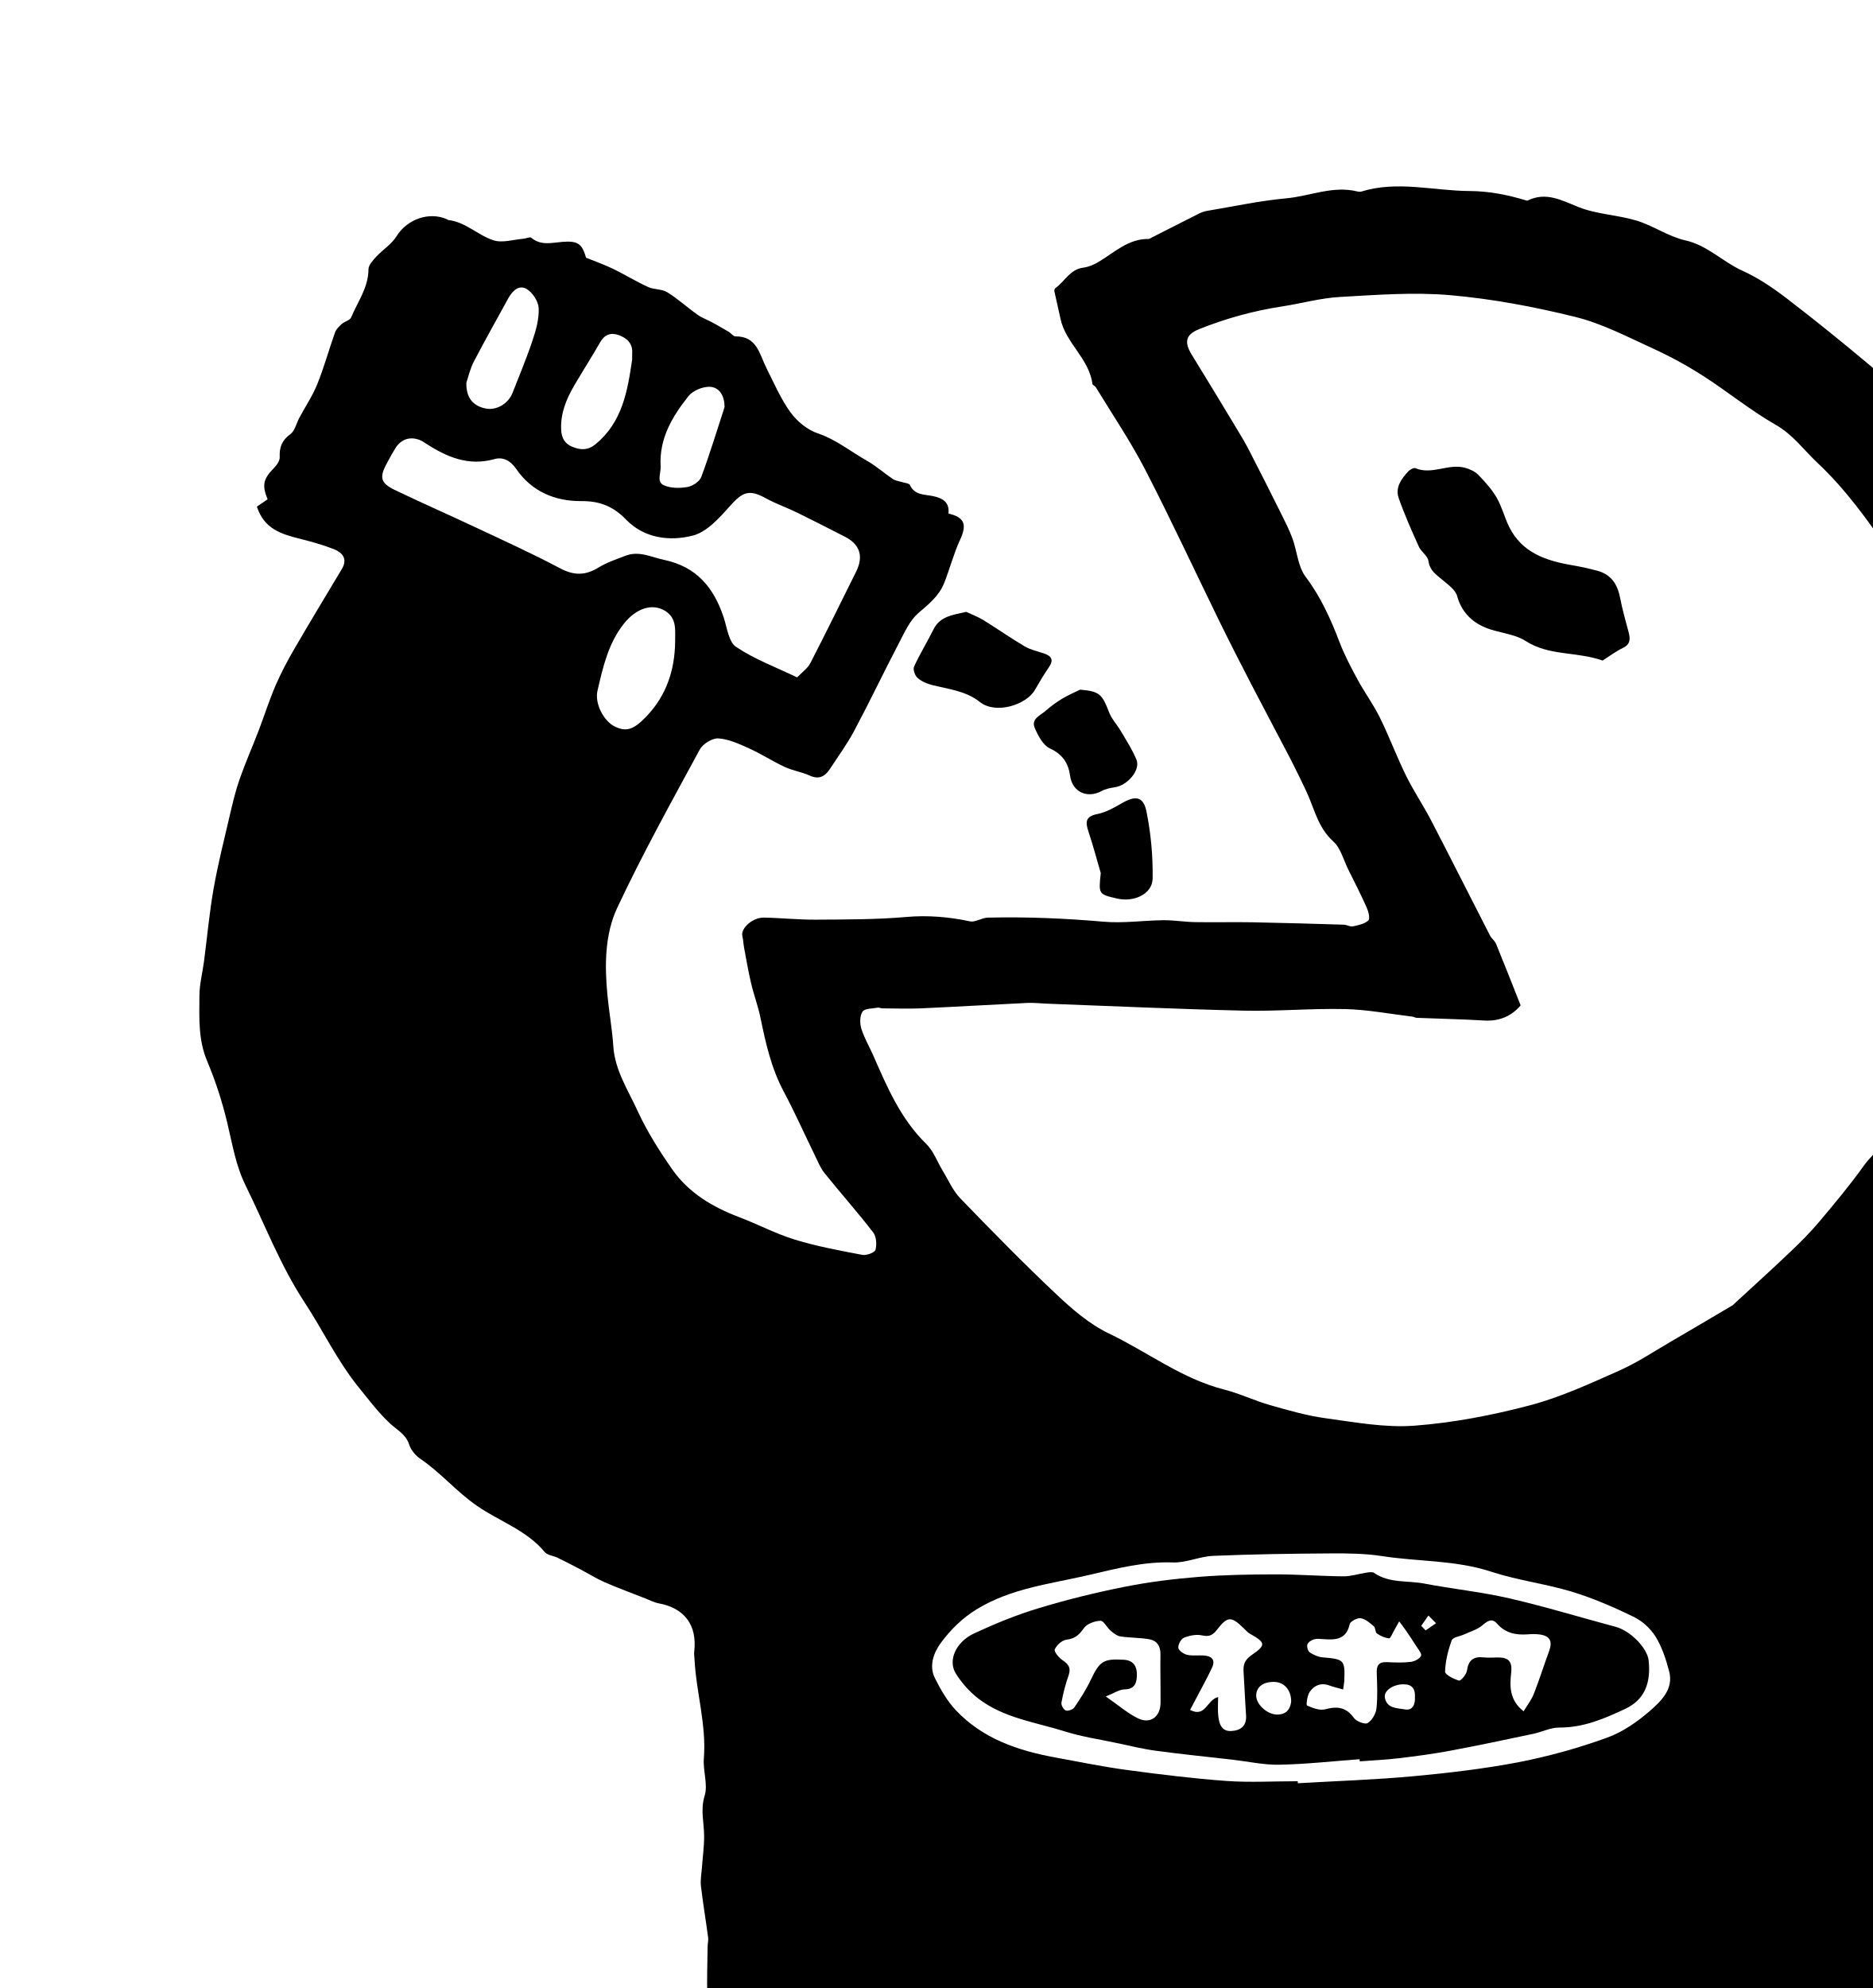
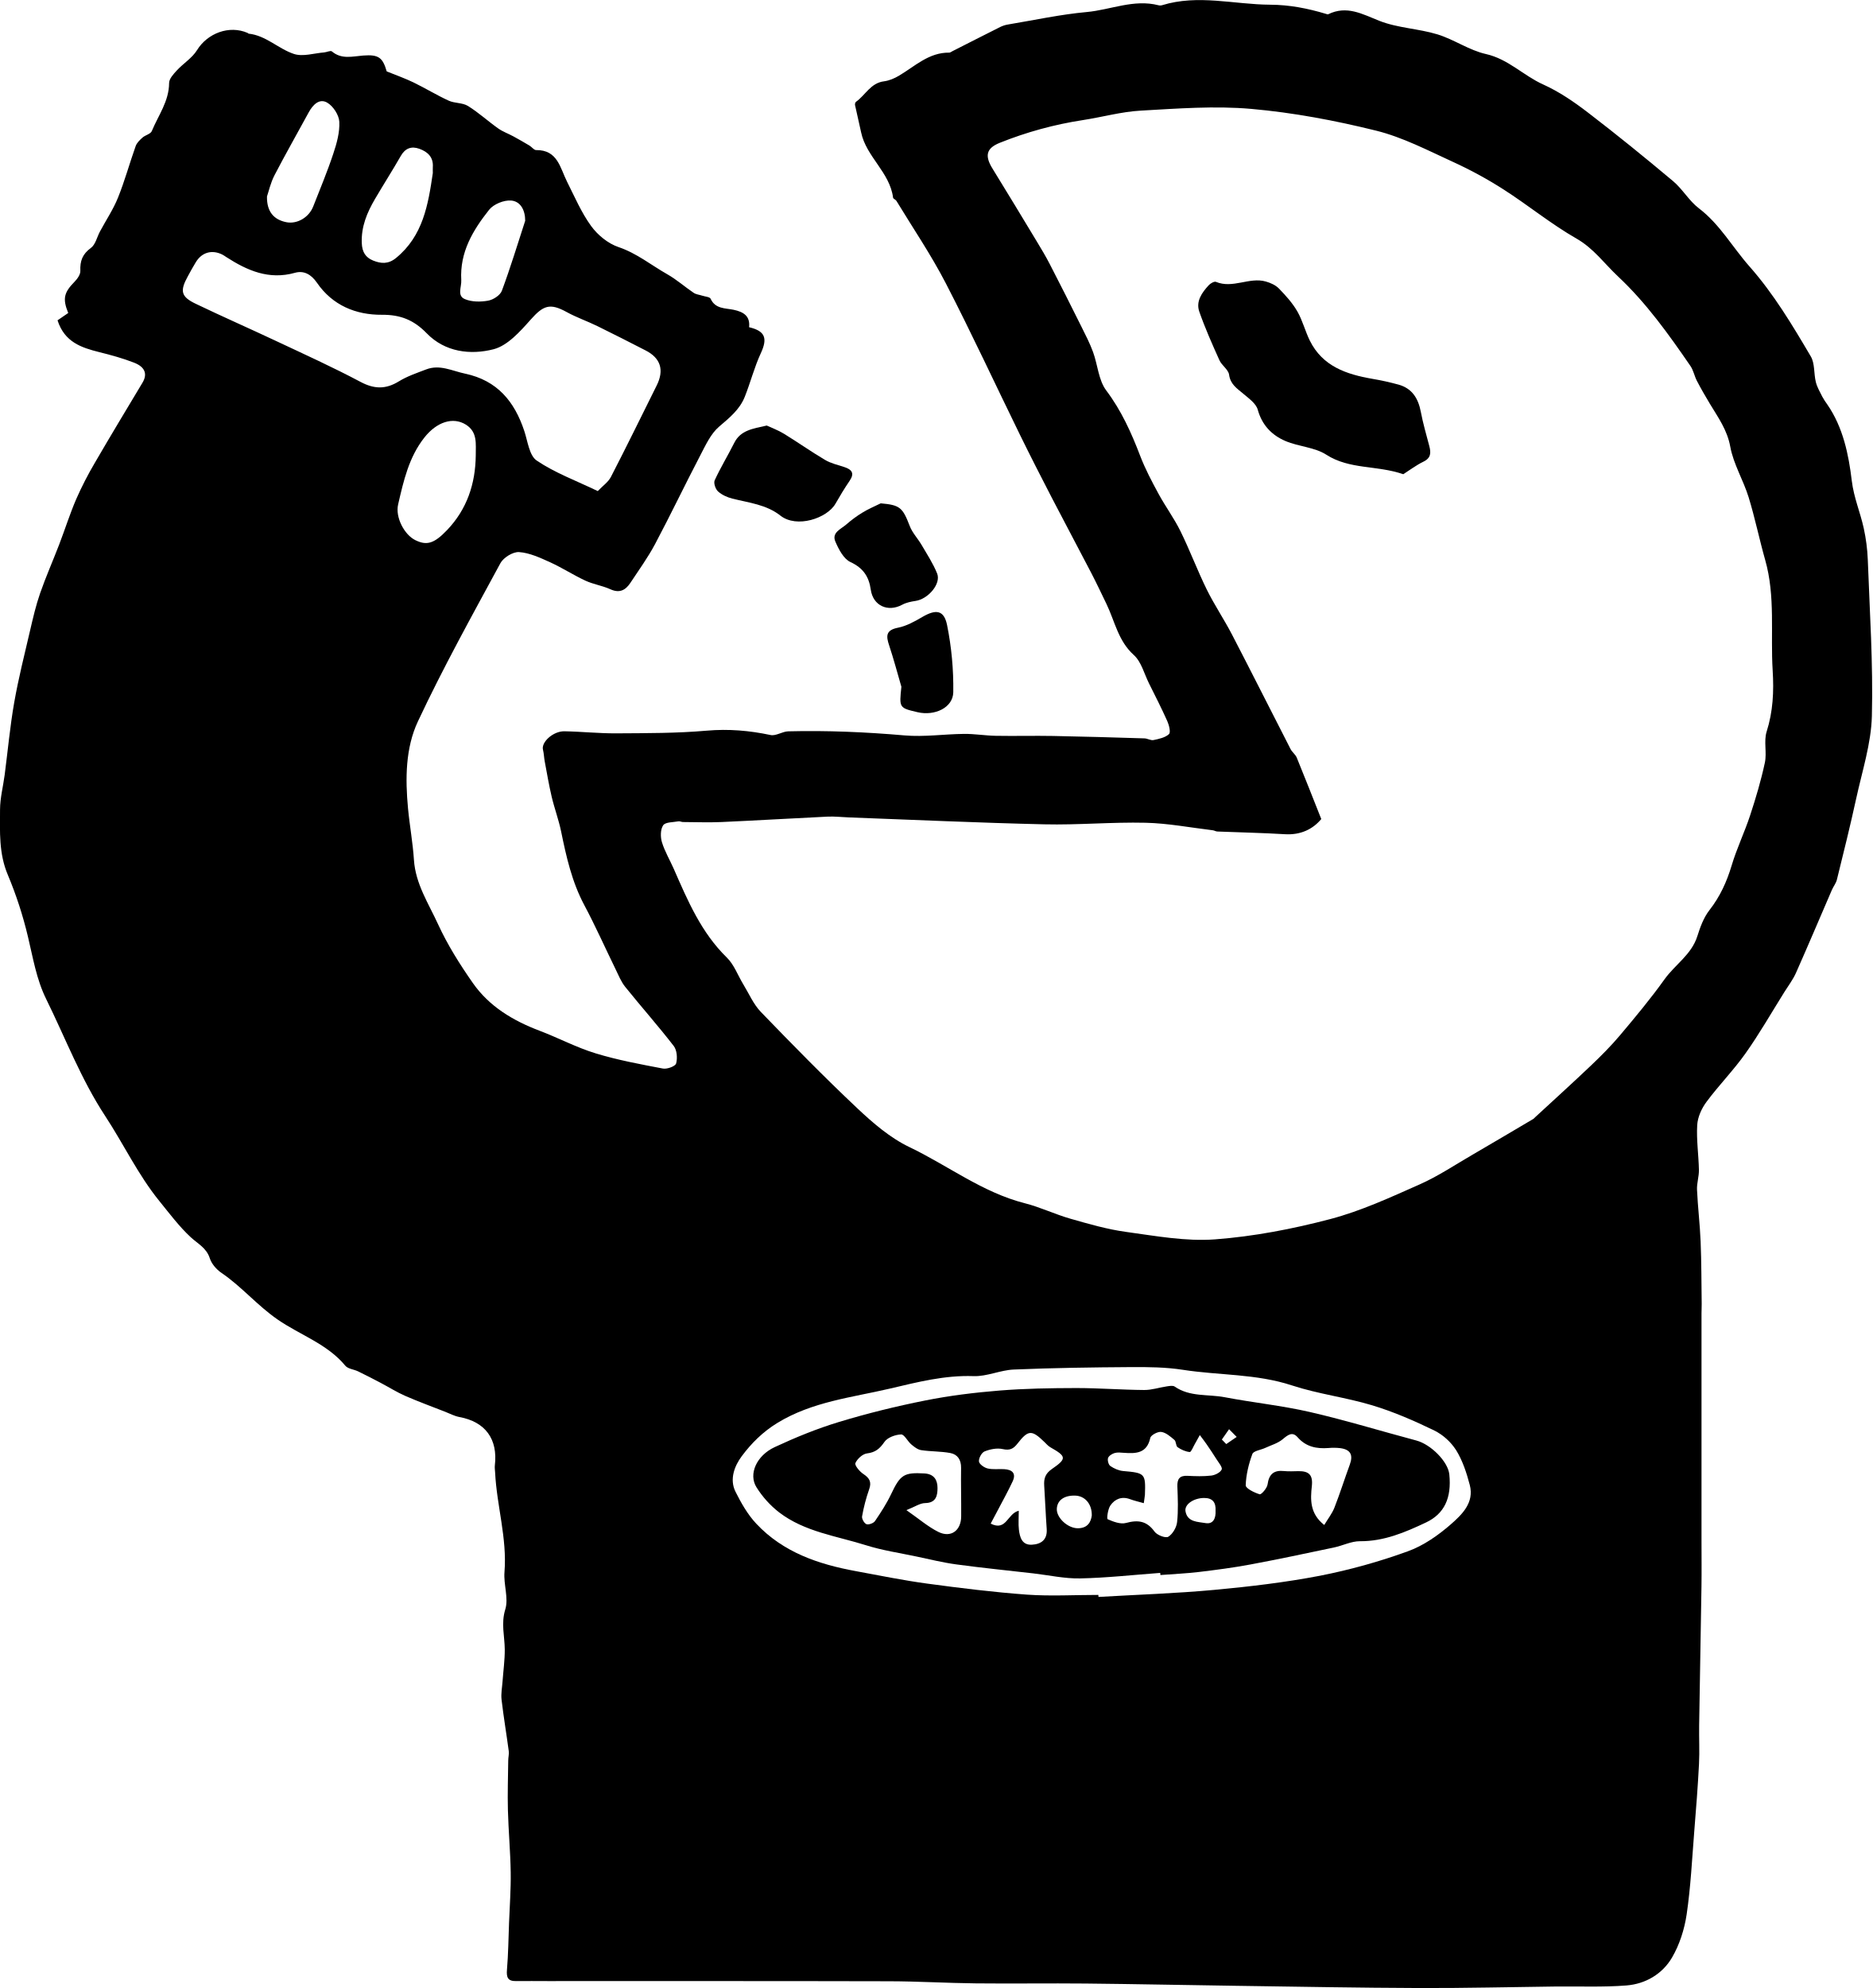
<svg xmlns="http://www.w3.org/2000/svg" viewBox="0 0 2379.97 2526.44">
-   <path d="M326.57,643.85l13.58-9.29c-7.38-18.27-5.44-26,8.19-39.89,3.54-3.59,7.41-9.17,7.22-13.67-.54-12.5,2.67-21.32,13.41-29.13,5.86-4.27,7.75-13.91,11.59-21,7.69-14.32,16.87-28,22.9-43,8.6-21.35,14.69-43.71,22.43-65.44,1.47-4.13,5.25-7.76,8.69-10.81,3.61-3.21,10.29-4.53,11.82-8.25,8.24-19.94,21.89-37.87,22-61.05,0-5.4,5.55-11.41,9.78-16,8.24-8.94,19.48-15.76,25.69-25.8,13.32-21.56,40.89-32.07,64.37-21.88.45.19.77.85,1.19.9,22.17,2.34,37.85,19.29,57.66,25.81,11.35,3.74,25.49-.93,38.36-1.95,3.38-.27,8.14-2.73,9.84-1.3,12.36,10.41,25.89,6.36,39.73,5.27,20-1.58,24.92,2.8,30,20.15,12.38,5,23.56,8.93,34.13,14.06,15.06,7.31,29.41,16.14,44.61,23.11,7.61,3.49,17.58,2.47,24.48,6.73,13.54,8.38,25.45,19.35,38.5,28.59,5.89,4.17,13,6.64,19.37,10.12,6.87,3.73,13.65,7.64,20.36,11.65,3,1.77,5.67,5.75,8.47,5.72,27.39-.27,30.43,22.56,39.31,40.19,9.66,19.15,18.19,39.27,30.69,56.44,8.33,11.44,21.48,22.18,34.7,26.64,23.25,7.85,41.61,23,62.2,34.66,11.78,6.68,22.1,15.9,33.4,23.51,3.06,2.07,7.28,2.4,10.94,3.61s9.47,1.5,10.58,3.92c6,13.11,18.66,11.79,29.24,14,12.71,2.69,21.18,8,19.67,22.16,20.64,4.83,23.63,14.18,14.91,33-8.28,17.82-13.13,37.2-20.45,55.51-6.46,16.16-19.45,26.61-32.57,37.81-10.67,9.1-17.2,23.66-24,36.63-19.5,37.38-37.67,75.47-57.45,112.7-9.06,17-20.53,32.84-31.2,49-6.11,9.26-13.61,13.77-25.42,8.42-10.21-4.62-21.76-6.31-31.91-11-15.32-7.1-29.59-16.45-44.95-23.41-12.6-5.71-26-11.94-39.33-12.89-7.75-.56-19.85,6.9-23.77,14.13-36,66.48-72.81,132.7-104.88,201.1-15.89,33.89-16.11,72.9-12.54,110.63,2.06,21.82,6.1,43.48,7.51,65.32,2,30.56,18.66,55.51,30.71,81.87,12,26.15,27.64,50.92,44.16,74.57,20.81,29.81,51.06,47.87,84.81,60.66,23.93,9.07,46.81,21.27,71.19,28.72,27.92,8.54,56.89,13.87,85.64,19.34,5.3,1,15.81-2.89,16.78-6.46,1.84-6.79,1.06-16.93-3.06-22.25-19.82-25.62-41.38-49.87-61.68-75.12-5.31-6.59-8.55-14.92-12.34-22.65-13.25-27.09-25.52-54.7-39.69-81.3-15.71-29.49-22.82-61.27-29.43-93.49-3.06-14.91-8.5-29.32-12-44.16s-6-29.9-8.84-44.89c-.92-4.92-1-10-2.21-14.85-2.47-9.52,12.86-23.69,27.18-23.44,22.05.39,44.09,2.77,66.12,2.62,38.32-.26,76.78-.06,114.88-3.41,27.75-2.43,54.24-.14,81.15,5.55,6.84,1.44,14.9-4.51,22.46-4.7,49.37-1.23,98.58.9,147.83,5.18,25,2.17,50.4-1.68,75.63-1.92,13.44-.13,26.88,2.19,40.34,2.43,24.34.43,48.69-.24,73,.2,38.65.71,77.31,1.89,116,3.06,3.89.12,8,2.88,11.54,2.14,6.9-1.46,14.79-3.09,19.61-7.54,2.41-2.22.17-11.34-2.08-16.4-7.24-16.27-15.38-32.14-23.32-48.09-6.11-12.27-9.74-27.43-19.25-36-20-18-24.14-42.9-34.83-65-6.45-13.31-12.75-26.71-19.57-39.83-16.49-31.74-33.4-63.26-49.84-95-13.69-26.45-27.25-53-40.35-79.71-31.51-64.32-61.61-129.37-94.49-193-18.65-36.09-41.65-69.93-62.78-104.72-1-1.62-4-2.52-4.2-4-4.14-32.31-34.12-51.93-40.63-83-2.44-11.61-5.29-23.14-7.75-34.74-.27-1.27.32-3.44,1.28-4.12,11.94-8.46,18.56-23.88,35.51-26,6.56-.83,13.26-3.69,19-7.09,20.36-12,38-29.7,64-29.38,1.35,0,2.73-1.16,4.06-1.84,20.37-10.32,40.7-20.72,61.12-30.93a34.75,34.75,0,0,1,9.68-3c33.25-5.53,66.35-12.76,99.83-15.81,30.44-2.76,59.91-16.68,91.32-8.61a8.59,8.59,0,0,0,4.5-.06c45.83-14.17,91.6-.89,137.41-.65,24.82.13,47.79,4.69,70.93,11.64.93.27,2.14.84,2.84.5,23.66-11.57,43.2-.31,65,8.33,23.23,9.21,49.7,9.85,73.84,17.21,21.14,6.45,40.3,20.23,61.63,25,28.41,6.36,47.65,27.37,72.77,38.67,20.21,9.1,39.11,22,56.82,35.59,36.8,28.18,72.81,57.46,108.34,87.25,12.07,10.13,20.29,25,32.73,34.49,26.8,20.38,42.82,49.53,64.46,74,30.78,34.83,54.46,74.53,77.88,114.27,5.3,9,3.74,21.85,6.44,32.65,1.62,6.48,5.17,12.53,8.22,18.59a88,88,0,0,0,6.43,10c20,29,27.06,63.64,31,96.62,2.59,21.72,10.85,40.33,15.25,60.62a228.65,228.65,0,0,1,5.12,39.85c2.42,66.2,6.91,132.49,5.21,198.61-.91,35.23-12.42,70.27-20,105.2-7.51,34.41-16,68.6-24.47,102.8-1.14,4.66-4.49,8.73-6.44,13.24-15.2,35.11-30.07,70.37-45.61,105.33-3.8,8.54-9.65,16.18-14.65,24.17-16.36,26.11-31.69,53-49.46,78.06-15.24,21.53-34,40.56-49.72,61.77-6.13,8.26-11.1,19.29-11.69,29.34-1.1,18.88,1.78,38,2.17,57,.17,8.39-2.81,16.88-2.42,25.24,1,21.94,3.69,43.8,4.58,65.74,1.07,26.34,1,52.73,1.36,79.1.06,4-.23,8.06-.23,12.09q0,76.35,0,152.71,0,69.09,0,138.18c0,18.84.24,37.67-.05,56.5-.89,58.8-2,117.6-2.95,176.4-.26,16.31.66,32.66-.18,48.93-1.47,28.46-3.68,56.88-6,85.29-2.83,35.33-4.52,70.84-9.69,105.84-2.8,19-9.05,38.64-18.7,55.09-12.21,20.81-33.65,33.42-57.87,35.32-29.78,2.34-59.84,1-89.78,1.34-57.61.66-115.23,2.13-172.84,1.93-77.48-.27-155-1.72-232.45-2.81-64.11-.89-128.22-2.26-192.34-2.9-46.55-.46-93.12.28-139.67-.21-36.64-.39-73.28-2.61-109.92-2.69-144.88-.36-289.77-.19-434.66-.22-13.31,0-26.63-.18-39.94,0-10.36.16-12.26-4.73-11.44-14.38,1.68-19.8,1.89-39.74,2.65-59.62.81-21.34,2.42-42.7,2.11-64-.39-26.48-2.86-52.93-3.56-79.42-.55-20.93.18-41.91.42-62.86,0-4,1.18-8.09.66-12-2.92-21.82-6.59-43.55-9.15-65.41-.87-7.5.69-15.29,1.24-22.95,1-13.61,2.91-27.23,2.83-40.83-.11-16.88-4.91-32.9.65-50.82,4.45-14.33-2.31-31.73-1-47.53,3.44-43-9.83-84.2-11.91-126.54-.15-3-.69-6.06-.34-9,4-33.49-12.13-55.4-45-61.46-6.15-1.13-11.94-4.24-17.84-6.56-17.06-6.68-34.29-13-51.05-20.3-10.83-4.74-20.92-11.14-31.42-16.66-9.45-5-18.93-9.86-28.53-14.51-5.37-2.6-12.86-3.11-16.23-7.18-23-27.79-57.55-39-86-58.67-26-17.92-45.84-41.94-71.57-59.41-6.3-4.28-12.44-11.4-14.71-18.47-4.25-13.28-15.21-18.38-24.2-26.72-14.79-13.69-27.07-30.19-39.86-45.94-27.13-33.4-45.48-72.46-68.88-108.08-30.88-47-50.47-98.84-75-148.58-12.59-25.53-16.77-52.61-23.28-79.57a500.66,500.66,0,0,0-25.48-78.24c-11.59-27.21-10.05-55.15-9.94-83.1.05-14.72,3.95-29.42,5.89-44.15,4-30.61,6.77-61.43,12.1-91.8,5.4-30.76,13.08-61.13,20.18-91.57,3.71-15.91,7.4-31.92,12.75-47.32,7.28-20.94,16.31-41.28,24.26-62,7.37-19.19,13.55-38.88,21.67-57.74a438.77,438.77,0,0,1,23.9-46.51c19.75-34,40.11-67.67,60.33-101.41,6.46-10.79,3.54-19.9-10.73-25.46s-29.27-9.67-44.2-13.38C356.94,678.59,335.49,671.61,326.57,643.85ZM1933,1277.66c-10.67,12.84-26.09,20.49-46.24,19.27-28.61-1.72-57.28-2.27-85.93-3.43-1.93-.08-3.79-1.34-5.74-1.57-28.46-3.41-56.88-8.89-85.42-9.56-42.84-1-85.81,3-128.66,2-82.92-1.89-165.79-5.75-248.69-8.8-8.85-.32-17.74-1.38-26.56-1-45,2.14-90,4.88-135.09,6.89-16.28.73-32.64.07-49,0-2,0-4-1.23-5.87-.89-6.75,1.26-16.47.82-19.34,5-3.61,5.23-3.61,15-1.56,21.65,3.6,11.75,10.12,22.58,15.1,33.94,17.68,40.36,34.83,80.78,67.39,112.55,9.23,9,13.94,22.62,20.89,34,7.25,11.88,12.93,25.35,22.38,35.14,40,41.39,80.27,82.54,122.16,122,20.14,19,42.12,38,66.72,49.75,49,23.44,92.72,57.57,146.51,71.29,19.76,5,38.47,14.09,58.11,19.7,23.29,6.64,46.8,13.49,70.7,16.75,37.51,5.11,75.8,12.28,113.08,9.48,49.29-3.7,98.71-13.2,146.6-25.81,39.06-10.28,76.48-27.61,113.63-44.07,23.14-10.27,44.5-24.6,66.51-37.37,26.08-15.14,52-30.55,78-45.88a14.69,14.69,0,0,0,2.18-2.08c23.65-21.84,47.55-43.42,70.87-65.61,12.86-12.24,25.5-24.88,36.93-38.44,19.52-23.18,39-46.51,56.61-71.15,13.36-18.74,34.39-31.4,41.78-54.9,3.64-11.57,8.09-23.75,15.42-33.12,13.48-17.25,22-36,28.24-56.84,6.44-21.57,16.38-42.07,23.42-63.49,7.25-22,13.91-44.41,18.76-67.08,2.72-12.73-1.59-27.25,2.25-39.39,8.13-25.69,9.33-51,7.67-77.71-2.91-46.81,3.64-94.16-9.49-140.39-7.51-26.48-13-53.56-21.08-79.83-6.74-21.76-19.3-42.13-23.32-64.2-3.9-21.4-15.48-37.18-25.88-54.45-5.78-9.6-11.39-19.32-16.57-29.25-3.16-6.05-4.36-13.28-8.15-18.81-27.71-40.34-56.16-80.18-92.08-113.84-17.32-16.23-30.93-35.63-52.79-48.11-32.26-18.42-61.33-42.35-92.72-62.45a519.22,519.22,0,0,0-64.25-35c-32-14.64-64-31.36-97.82-39.75-52-12.88-105.23-22.91-158.51-27.62-46.51-4.12-93.89-.43-140.75,2.2-24.6,1.38-48.86,8.25-73.37,12a478.28,478.28,0,0,0-105.68,28.88c-17.28,6.93-19.33,16.48-9.33,32.69,19.09,30.93,37.87,62.06,56.67,93.18,5.58,9.23,11.15,18.49,16.08,28.07q20.46,39.68,40.31,79.66c5.28,10.58,10.73,21.17,14.79,32.24,5.95,16.26,6.95,35.79,16.78,48.88,19.27,25.64,31.9,53.66,43.14,83.08,6.36,16.63,14.81,32.56,23.32,48.26,8.73,16.09,19.76,31,27.83,47.36,12,24.31,21.47,49.83,33.43,74.15,9.61,19.54,21.93,37.73,32,57.08,25.16,48.46,49.66,97.26,74.6,145.84,2,3.93,6.21,6.83,7.85,10.84C1912.28,1225.07,1922.32,1250.76,1933,1277.66Zm-919.7-416.8c6.24-6.57,13.3-11.38,16.74-18.05,19.85-38.44,38.84-77.33,58.13-116.07,9.83-19.72,5.12-34.82-14.15-44.66-20.36-10.4-40.69-20.86-61.23-30.88-12.87-6.29-26.56-11-39.09-17.9-21.28-11.66-29.53-8.52-45.83,9.81-13.32,15-29.21,32.9-47,37.5-29.43,7.58-61.84,3.64-85-20.26-16.35-16.86-33.34-23.71-56.87-23.53-33.29.26-63-12.05-82.69-40.74-7.4-10.8-16.83-15.74-27.89-12.63-33.16,9.32-60.67-2.8-87.37-20a51.31,51.31,0,0,0-5.11-3.2c-13.07-6.41-25.75-2.9-33.4,9.43-3.68,5.92-7,12.09-10.33,18.2-10.33,18.74-8.8,26,10.1,35,33.8,16.23,68.16,31.28,102.09,47.25,35.94,16.91,72.18,33.3,107.23,51.93,17.58,9.35,32.15,9.62,48.87-.65,10.67-6.56,22.94-10.66,34.76-15.18,17.26-6.62,32.83,1.91,49.29,5.38,41,8.65,62.89,35.34,75.34,72.87,4.36,13.11,6.34,31.26,15.79,37.6C958.57,837.57,985.28,847.42,1013.3,860.86Zm636.34,1402.81.15,2.55c49-2.85,98.14-4.42,147-8.93,45.06-4.16,90.21-9.48,134.59-18a750.56,750.56,0,0,0,111.36-30.93c20-7.18,38.83-20.32,55-34.45,14.05-12.29,29.92-27.44,24.05-49.9-4-15.27-9.1-30.95-17.32-44.21a71.21,71.21,0,0,0-28.18-25.28c-25.33-12.24-51.43-23.61-78.3-31.74-33.59-10.16-69-14.42-102.32-25.37-45.34-14.92-92.55-12.66-138.66-19.83-21.67-3.36-44-3.57-66-3.43-49.65.32-99.32,1-148.92,3.1-17.13.72-34.19,9-51.08,8.37-36.7-1.32-71.32,7.65-106.28,15.83-48.56,11.37-98.67,16.55-143,43.58-18.64,11.38-33.25,26-45.43,42.38-8.94,12-15.92,29.09-7.92,45.11,7.16,14.36,15.45,28.91,26.3,40.52,34.09,36.42,79,51.68,126.68,60.41,30.24,5.55,60.4,11.76,90.85,15.87,42.12,5.68,84.38,10.91,126.75,14C1589.05,2265.42,1619.41,2263.67,1649.64,2263.67ZM858.21,815.45c-.16-14.35,2.6-29.49-12.53-39-16.6-10.4-37.26-3.25-52.67,16.22-19.89,25.14-26.54,55.2-33.48,85.09-3.83,16.47,7.92,38.62,21.85,45.46,14.43,7.08,23.8,4.59,40.43-12.86C847.06,883.9,857.82,851.56,858.21,815.45ZM803.62,456.7c0-2.52-.15-5.05,0-7.56.91-12.62-6.54-19.46-17.08-23.26-10-3.61-17.94-.88-23.63,9.07-10.54,18.42-22,36.3-32.74,54.62-10.14,17.31-17.73,35.21-16.85,56.23.47,11.24,4.77,18.21,14.45,22.11,10,4,19.19,4.77,29-3.2C791.23,536.61,797.72,496.89,803.62,456.7ZM592.81,486.46c-.36,19.22,8.63,29.53,24.66,32.71,13.56,2.68,28.61-5.94,34.12-20,8.73-22.26,18-44.38,25.51-67.05,4.35-13,8.33-27.18,7.65-40.59-.44-8.6-7.83-19.95-15.42-24.33-10-5.77-18.27,2.79-23.52,12.46-14.46,26.66-29.54,53-43.49,79.92C597.37,469.17,595,480.07,592.81,486.46Zm328.24,30.88c0-13.89-6.18-24.77-17.92-25.71-9.14-.74-22.24,4.58-27.9,11.71-20.55,25.9-37.5,53.84-35.45,89.53.5,8.66-5.65,19.66,4.49,24,8.71,3.73,20.08,3.74,29.68,2,6.53-1.15,15.32-6.86,17.46-12.63C902.3,577,911.35,547.06,921.05,517.34Z" />
-   <path d="M1228.1,777.58c6.11,2.87,14.42,5.87,21.81,10.39,17.62,10.8,34.52,22.78,52.3,33.29,7.36,4.35,16.16,6.36,24.43,9.06,9.61,3.14,13.39,7.83,6.81,17.49-6.43,9.43-12.36,19.22-18,29.12-10.59,18.45-49.12,31.56-70,15.1-18-14.15-40-16.26-61.1-21.61-6.51-1.65-13.34-4.72-18.2-9.14-3.23-2.94-5.83-10.62-4.22-14.12,7.44-16.19,16.8-31.49,24.8-47.45C1194.82,783.48,1210.19,781.62,1228.1,777.58Z" />
-   <path d="M1373,876.44c24.48,2.13,27.84,5.29,36.88,28.86,3.3,8.61,10.21,15.78,15,23.92,7,12,14.71,23.69,19.83,36.44,5.22,13-11.39,32.46-27.45,34.8-5.78.85-11.88,2.1-16.94,4.83-18.28,9.85-37.13,1.28-40-19.26-2.36-16.57-9.65-27.42-25.86-35-8.66-4-14.93-16.21-19.14-26-4.93-11.52,7.21-15.84,13.88-21.71a146.22,146.22,0,0,1,20.46-15.06C1357,883.71,1365.12,880.32,1373,876.44Z" />
-   <path d="M1399.26,1109.57c-5.12-17.52-9.77-35.19-15.53-52.5-4-11.88-4.48-19.47,11.12-22.55,10.88-2.14,21.35-8,31.12-13.72,17.2-10,27.44-8.92,31.37,10.37a400.52,400.52,0,0,1,7.87,85.32c-.3,19.59-23.56,30.5-45.43,25.38C1396.41,1136.4,1396.41,1136.4,1399.26,1109.57Z" />
-   <path d="M2037.25,839.43c-33.91-11.68-68.15-5.67-97.87-24.81-14.84-9.56-35.12-10.21-51.88-17.36-17.36-7.4-29.78-20.11-35.26-39.87-2.19-7.9-11.42-14.32-18.42-20.28-8-6.75-16.32-11.82-18-24.13-.89-6.54-9.25-11.69-12.26-18.36-9.15-20.29-18.22-40.71-25.58-61.69-4.63-13.22,3.27-24.26,12-33.7,2.19-2.37,7-5.14,9.17-4.24,21.38,8.93,42.41-6.43,63.4-.44,6,1.7,12.45,4.6,16.65,8.93,8.63,8.89,17.19,18.35,23.34,29,6.73,11.65,10,25.26,16,37.37,16.23,32.52,46.44,42.66,79.32,48.35a336.57,336.57,0,0,1,33.43,7.39c17.34,4.86,25.06,17.69,28.28,34.71,2.77,14.58,6.94,28.9,10.73,43.27,2.25,8.53,2.27,15.24-7.43,19.91C2053.59,828,2045.19,834.39,2037.25,839.43Z" />
-   <path d="M1728.28,2235.69c-33.93,2.51-67.82,6.31-101.78,7-19.74.42-39.58-4.08-59.38-6.36-32.64-3.74-65.34-7-97.89-11.41-17.12-2.32-34-6.51-50.94-10.08-21.35-4.51-43.14-7.72-63.87-14.25-37.65-11.87-78.22-17-110.65-41.88a123.4,123.4,0,0,1-28.72-31.84c-10.4-16.58-.13-40.2,23.24-51.07,26.54-12.35,53.91-23.54,81.9-32,35.92-10.89,72.54-19.9,109.36-27.22,31-6.18,62.71-10.07,94.28-12.62,32.47-2.62,65.17-3.12,97.76-3.19,28.75,0,57.5,2.26,86.25,2.49,9.58.08,19.16-3.19,28.79-4.61,3.33-.49,7.75-1.35,10.07.27,19.34,13.4,42.28,9.46,63.47,13.5,36,6.87,72.77,10.62,108.48,18.83,45.43,10.45,90.1,24.19,135.18,36.19,18.46,4.91,40.26,26.72,41.93,43,3.09,30-6.28,50.13-29.58,61.14-26.62,12.57-53.43,24.05-84,23.85-11-.08-22,5.68-33.18,8-35.37,7.45-70.74,15-106.27,21.6-21.47,4-43.18,6.85-64.88,9.44-16.36,1.95-32.88,2.67-49.33,3.93C1728.41,2237.53,1728.34,2236.61,1728.28,2235.69Zm-20.9-88.62c-7-2-12.36-3.16-17.39-5.05-10.63-4-19.41-.22-25.08,8-3.25,4.72-4.78,16.86-3.45,17.45,7.21,3.19,16.33,6.66,23.35,4.74,15.33-4.18,26.44-2.58,36.28,11.05,3.21,4.44,14,8.59,17.44,6.49,5.6-3.45,10.46-11.84,11.2-18.63,1.63-14.94.89-30.19.35-45.29-.33-9.59,2.89-14,12.93-13.5s20.25.86,30.19-.32c4.86-.58,11.45-3.85,13.2-7.72,1.27-2.81-3.91-8.77-6.6-13.09-4.09-6.57-8.45-13-12.83-19.38-2.65-3.86-5.56-7.53-8.36-11.29-2.14,3.85-4.22,7.74-6.44,11.55-2.07,3.56-4.59,10.12-6.39,10-5.34-.52-10.9-3-15.4-6.14-2.35-1.63-1.75-7.27-4.07-9.25-5-4.24-10.7-9.3-16.68-10.16-4.41-.64-13.24,4-14,7.68-4.32,19.64-18.1,20-33.39,18.89-4-.29-8.31-.84-12,.27-3.25,1-7.43,3.62-8.31,6.43s.59,8.48,3,10.09c4.69,3.19,10.57,5.82,16.17,6.32,27.84,2.45,28.73,3.09,27.73,30.2C1708.61,2139.33,1708,2142.26,1707.38,2147.07Zm-301.73,8.86c16.11,11.19,27.5,21.18,40.61,27.68,15.92,7.89,28.88-1.68,29-19.68.16-20.62-.44-41.25-.12-61.87.15-10.15-4.55-17-13.66-18.71-12.16-2.28-24.81-1.79-37.07-3.67-4.51-.69-8.94-4.2-12.64-7.34-4.72-4-8.83-12.8-12.91-12.62-7.38.32-17.28,3.87-21.14,9.5-6,8.65-11.44,13.33-22.17,14.62-5.59.68-12.39,6.9-14.76,12.31-1.21,2.75,5.29,10.67,10,13.77,7.78,5.16,10.9,10,7.49,19.52a218.79,218.79,0,0,0-9,34.41c-.56,3.06,2.79,8.94,5.61,9.93s9-1.23,10.85-4c7.54-11.09,14.93-22.48,20.65-34.58,11.51-24.33,16.28-27.39,42.12-25.91,12.53.72,16.69,8.59,16.67,18.56,0,9.42-1.72,18.92-15.71,19.1C1422.89,2147.05,1416.41,2151.68,1405.65,2155.93Zm142.82.78c0,9.35-.68,16.71.16,23.91,1.14,9.75,3.88,19.89,16.44,19.24,11.68-.61,19.87-6.16,18.9-20-1.29-18.33-2-36.7-3.17-55-.57-9,1.27-15.33,9.86-21.25,19.13-13.16,18.35-16-1.84-27.45-3-1.69-5.38-4.5-7.89-6.94-15.93-15.45-20.4-15.48-34.08,2.12-5.28,6.79-9.86,9-18.82,7-7.21-1.63-16,.14-23,2.95-3.74,1.49-7.63,8.67-7.16,12.79.4,3.45,6.62,7.84,11,8.88,6.7,1.6,14,.49,21,.89,10,.57,15.66,5.09,10.83,15.49-5.89,12.67-12.76,24.89-19.23,37.3-2.89,5.55-5.86,11.06-8.7,16.42C1532.91,2183.23,1533.85,2160.15,1548.47,2156.71Zm388.3,18.09c4.83-8,10-14.56,12.94-22,7.06-18,12.86-36.5,19.53-54.66,4.55-12.4,1-19.22-12.09-21a73.67,73.67,0,0,0-15.07-.15c-15.1,1.13-28.45-1.47-39.18-13.7-6.65-7.59-12.35-3-18.93,2.53-6.2,5.19-14.78,7.58-22.36,11.09-5.58,2.58-14.74,3.7-16.22,7.71-4.67,12.68-8,26.37-8.44,39.78-.12,3.87,11,9.41,17.78,11.38,2.09.61,9.31-7.7,10-12.51,1.83-13.26,8.12-18.42,21.14-17,6,.64,12.05.17,18.09.12,12.82-.1,18.64,4.25,17.06,18.91C1919.18,2142.21,1918.22,2160.22,1936.77,2174.8Zm-295.48-12.05c.27-15.12-9.08-24.89-21-25.28-14.17-.46-23,5.93-23.46,16.87-.43,11.44,14,24.68,26.76,24.62C1636.57,2178.91,1640.25,2170.37,1641.29,2162.75Zm157.34-6.07c.55-10.17-3.36-16.2-14.45-16.21-13.1,0-25.33,8-23.78,16.92,2.44,14,15.84,13.27,25.42,15C1795.87,2174.17,1799.13,2165.92,1798.63,2156.68Zm8-90.48,5.59,5.77,13.25-9.09-9.67-9.8Z" />
+   <path d="M326.57,643.85l13.58-9.29c-7.38-18.27-5.44-26,8.19-39.89,3.54-3.59,7.41-9.17,7.22-13.67-.54-12.5,2.67-21.32,13.41-29.13,5.86-4.27,7.75-13.91,11.59-21,7.69-14.32,16.87-28,22.9-43,8.6-21.35,14.69-43.71,22.43-65.44,1.47-4.13,5.25-7.76,8.69-10.81,3.61-3.21,10.29-4.53,11.82-8.25,8.24-19.94,21.89-37.87,22-61.05,0-5.4,5.55-11.41,9.78-16,8.24-8.94,19.48-15.76,25.69-25.8,13.32-21.56,40.89-32.07,64.37-21.88.45.19.77.85,1.19.9,22.17,2.34,37.85,19.29,57.66,25.81,11.35,3.74,25.49-.93,38.36-1.95,3.38-.27,8.14-2.73,9.84-1.3,12.36,10.41,25.89,6.36,39.73,5.27,20-1.58,24.92,2.8,30,20.15,12.38,5,23.56,8.93,34.13,14.06,15.06,7.31,29.41,16.14,44.61,23.11,7.61,3.49,17.58,2.47,24.48,6.73,13.54,8.38,25.45,19.35,38.5,28.59,5.89,4.17,13,6.64,19.37,10.12,6.87,3.73,13.65,7.64,20.36,11.65,3,1.77,5.67,5.75,8.47,5.72,27.39-.27,30.43,22.56,39.31,40.19,9.66,19.15,18.19,39.27,30.69,56.44,8.33,11.44,21.48,22.18,34.7,26.64,23.25,7.85,41.61,23,62.2,34.66,11.78,6.68,22.1,15.9,33.4,23.51,3.06,2.07,7.28,2.4,10.94,3.61s9.47,1.5,10.58,3.92c6,13.11,18.66,11.79,29.24,14,12.71,2.69,21.18,8,19.67,22.16,20.64,4.83,23.63,14.18,14.91,33-8.28,17.82-13.13,37.2-20.45,55.51-6.46,16.16-19.45,26.61-32.57,37.81-10.67,9.1-17.2,23.66-24,36.63-19.5,37.38-37.67,75.47-57.45,112.7-9.06,17-20.53,32.84-31.2,49-6.11,9.26-13.61,13.77-25.42,8.42-10.21-4.62-21.76-6.31-31.91-11-15.32-7.1-29.59-16.45-44.95-23.41-12.6-5.71-26-11.94-39.33-12.89-7.75-.56-19.85,6.9-23.77,14.13-36,66.48-72.81,132.7-104.88,201.1-15.89,33.89-16.11,72.9-12.54,110.63,2.06,21.82,6.1,43.48,7.51,65.32,2,30.56,18.66,55.51,30.71,81.87,12,26.15,27.64,50.92,44.16,74.57,20.81,29.81,51.06,47.87,84.81,60.66,23.93,9.07,46.81,21.27,71.19,28.72,27.92,8.54,56.89,13.87,85.64,19.34,5.3,1,15.81-2.89,16.78-6.46,1.84-6.79,1.06-16.93-3.06-22.25-19.82-25.62-41.38-49.87-61.68-75.12-5.31-6.59-8.55-14.92-12.34-22.65-13.25-27.09-25.52-54.7-39.69-81.3-15.71-29.49-22.82-61.27-29.43-93.49-3.06-14.91-8.5-29.32-12-44.16s-6-29.9-8.84-44.89c-.92-4.92-1-10-2.21-14.85-2.47-9.52,12.86-23.69,27.18-23.44,22.05.39,44.09,2.77,66.12,2.62,38.32-.26,76.78-.06,114.88-3.41,27.75-2.43,54.24-.14,81.15,5.55,6.84,1.44,14.9-4.51,22.46-4.7,49.37-1.23,98.58.9,147.83,5.18,25,2.17,50.4-1.68,75.63-1.92,13.44-.13,26.88,2.19,40.34,2.43,24.34.43,48.69-.24,73,.2,38.65.71,77.31,1.89,116,3.06,3.89.12,8,2.88,11.54,2.14,6.9-1.46,14.79-3.09,19.61-7.54,2.41-2.22.17-11.34-2.08-16.4-7.24-16.27-15.38-32.14-23.32-48.09-6.11-12.27-9.74-27.43-19.25-36-20-18-24.14-42.9-34.83-65-6.45-13.31-12.75-26.71-19.57-39.83-16.49-31.74-33.4-63.26-49.84-95-13.69-26.45-27.25-53-40.35-79.71-31.51-64.32-61.61-129.37-94.49-193-18.65-36.09-41.65-69.93-62.78-104.72-1-1.62-4-2.52-4.2-4-4.14-32.31-34.12-51.93-40.63-83-2.44-11.61-5.29-23.14-7.75-34.74-.27-1.27.32-3.44,1.28-4.12,11.94-8.46,18.56-23.88,35.51-26,6.56-.83,13.26-3.69,19-7.09,20.36-12,38-29.7,64-29.38,1.35,0,2.73-1.16,4.06-1.84,20.37-10.32,40.7-20.72,61.12-30.93a34.75,34.75,0,0,1,9.68-3c33.25-5.53,66.35-12.76,99.83-15.81,30.44-2.76,59.91-16.68,91.32-8.61a8.59,8.59,0,0,0,4.5-.06c45.83-14.17,91.6-.89,137.41-.65,24.82.13,47.79,4.69,70.93,11.64.93.27,2.14.84,2.84.5,23.66-11.57,43.2-.31,65,8.33,23.23,9.21,49.7,9.85,73.84,17.21,21.14,6.45,40.3,20.23,61.63,25,28.41,6.36,47.65,27.37,72.77,38.67,20.21,9.1,39.11,22,56.82,35.59,36.8,28.18,72.81,57.46,108.34,87.25,12.07,10.13,20.29,25,32.73,34.49,26.8,20.38,42.82,49.53,64.46,74,30.78,34.83,54.46,74.53,77.88,114.27,5.3,9,3.74,21.85,6.44,32.65,1.62,6.48,5.17,12.53,8.22,18.59a88,88,0,0,0,6.43,10c20,29,27.06,63.64,31,96.62,2.59,21.72,10.85,40.33,15.25,60.62a228.65,228.65,0,0,1,5.12,39.85c2.42,66.2,6.91,132.49,5.21,198.61-.91,35.23-12.42,70.27-20,105.2-7.51,34.41-16,68.6-24.47,102.8-1.14,4.66-4.49,8.73-6.44,13.24-15.2,35.11-30.07,70.37-45.61,105.33-3.8,8.54-9.65,16.18-14.65,24.17-16.36,26.11-31.69,53-49.46,78.06-15.24,21.53-34,40.56-49.72,61.77-6.13,8.26-11.1,19.29-11.69,29.34-1.1,18.88,1.78,38,2.17,57,.17,8.39-2.81,16.88-2.42,25.24,1,21.94,3.69,43.8,4.58,65.74,1.07,26.34,1,52.73,1.36,79.1.06,4-.23,8.06-.23,12.09q0,76.35,0,152.71,0,69.09,0,138.18c0,18.84.24,37.67-.05,56.5-.89,58.8-2,117.6-2.95,176.4-.26,16.31.66,32.66-.18,48.93-1.47,28.46-3.68,56.88-6,85.29-2.83,35.33-4.52,70.84-9.69,105.84-2.8,19-9.05,38.64-18.7,55.09-12.21,20.81-33.65,33.42-57.87,35.32-29.78,2.34-59.84,1-89.78,1.34-57.61.66-115.23,2.13-172.84,1.93-77.48-.27-155-1.72-232.45-2.81-64.11-.89-128.22-2.26-192.34-2.9-46.55-.46-93.12.28-139.67-.21-36.64-.39-73.28-2.61-109.92-2.69-144.88-.36-289.77-.19-434.66-.22-13.31,0-26.63-.18-39.94,0-10.36.16-12.26-4.73-11.44-14.38,1.68-19.8,1.89-39.74,2.65-59.62.81-21.34,2.42-42.7,2.11-64-.39-26.48-2.86-52.93-3.56-79.42-.55-20.93.18-41.91.42-62.86,0-4,1.18-8.09.66-12-2.92-21.82-6.59-43.55-9.15-65.41-.87-7.5.69-15.29,1.24-22.95,1-13.61,2.91-27.23,2.83-40.83-.11-16.88-4.91-32.9.65-50.82,4.45-14.33-2.31-31.73-1-47.53,3.44-43-9.83-84.2-11.91-126.54-.15-3-.69-6.06-.34-9,4-33.49-12.13-55.4-45-61.46-6.15-1.13-11.94-4.24-17.84-6.56-17.06-6.68-34.29-13-51.05-20.3-10.83-4.74-20.92-11.14-31.42-16.66-9.45-5-18.93-9.86-28.53-14.51-5.37-2.6-12.86-3.11-16.23-7.18-23-27.79-57.55-39-86-58.67-26-17.92-45.84-41.94-71.57-59.41-6.3-4.28-12.44-11.4-14.71-18.47-4.25-13.28-15.21-18.38-24.2-26.72-14.79-13.69-27.07-30.19-39.86-45.94-27.13-33.4-45.48-72.46-68.88-108.08-30.88-47-50.47-98.84-75-148.58-12.59-25.53-16.77-52.61-23.28-79.57a500.66,500.66,0,0,0-25.48-78.24c-11.59-27.21-10.05-55.15-9.94-83.1.05-14.72,3.95-29.42,5.89-44.15,4-30.61,6.77-61.43,12.1-91.8,5.4-30.76,13.08-61.13,20.18-91.57,3.71-15.91,7.4-31.92,12.75-47.32,7.28-20.94,16.31-41.28,24.26-62,7.37-19.19,13.55-38.88,21.67-57.74a438.77,438.77,0,0,1,23.9-46.51c19.75-34,40.11-67.67,60.33-101.41,6.46-10.79,3.54-19.9-10.73-25.46s-29.27-9.67-44.2-13.38C356.94,678.59,335.49,671.61,326.57,643.85ZM1933,1277.66c-10.67,12.84-26.09,20.49-46.24,19.27-28.61-1.72-57.28-2.27-85.93-3.43-1.93-.08-3.79-1.34-5.74-1.57-28.46-3.41-56.88-8.89-85.42-9.56-42.84-1-85.81,3-128.66,2-82.92-1.89-165.79-5.75-248.69-8.8-8.85-.32-17.74-1.38-26.56-1-45,2.14-90,4.88-135.09,6.89-16.28.73-32.64.07-49,0-2,0-4-1.23-5.87-.89-6.75,1.26-16.47.82-19.34,5-3.61,5.23-3.61,15-1.56,21.65,3.6,11.75,10.12,22.58,15.1,33.94,17.68,40.36,34.83,80.78,67.39,112.55,9.23,9,13.94,22.62,20.89,34,7.25,11.88,12.93,25.35,22.38,35.14,40,41.39,80.27,82.54,122.16,122,20.14,19,42.12,38,66.72,49.75,49,23.44,92.72,57.57,146.51,71.29,19.76,5,38.47,14.09,58.11,19.7,23.29,6.64,46.8,13.49,70.7,16.75,37.51,5.11,75.8,12.28,113.08,9.48,49.29-3.7,98.71-13.2,146.6-25.81,39.06-10.28,76.48-27.61,113.63-44.07,23.14-10.27,44.5-24.6,66.51-37.37,26.08-15.14,52-30.55,78-45.88a14.69,14.69,0,0,0,2.18-2.08c23.65-21.84,47.55-43.42,70.87-65.61,12.86-12.24,25.5-24.88,36.93-38.44,19.52-23.18,39-46.51,56.61-71.15,13.36-18.74,34.39-31.4,41.78-54.9,3.64-11.57,8.09-23.75,15.42-33.12,13.48-17.25,22-36,28.24-56.84,6.44-21.57,16.38-42.07,23.42-63.49,7.25-22,13.91-44.41,18.76-67.08,2.72-12.73-1.59-27.25,2.25-39.39,8.13-25.69,9.33-51,7.67-77.71-2.91-46.81,3.64-94.16-9.49-140.39-7.51-26.48-13-53.56-21.08-79.83-6.74-21.76-19.3-42.13-23.32-64.2-3.9-21.4-15.48-37.18-25.88-54.45-5.78-9.6-11.39-19.32-16.57-29.25-3.16-6.05-4.36-13.28-8.15-18.81-27.71-40.34-56.16-80.18-92.08-113.84-17.32-16.23-30.93-35.63-52.79-48.11-32.26-18.42-61.33-42.35-92.72-62.45a519.22,519.22,0,0,0-64.25-35c-32-14.64-64-31.36-97.82-39.75-52-12.88-105.23-22.91-158.51-27.62-46.51-4.12-93.89-.43-140.75,2.2-24.6,1.38-48.86,8.25-73.37,12a478.28,478.28,0,0,0-105.68,28.88c-17.28,6.93-19.33,16.48-9.33,32.69,19.09,30.93,37.87,62.06,56.67,93.18,5.58,9.23,11.15,18.49,16.08,28.07q20.46,39.68,40.31,79.66c5.28,10.58,10.73,21.17,14.79,32.24,5.95,16.26,6.95,35.79,16.78,48.88,19.27,25.64,31.9,53.66,43.14,83.08,6.36,16.63,14.81,32.56,23.32,48.26,8.73,16.09,19.76,31,27.83,47.36,12,24.31,21.47,49.83,33.43,74.15,9.61,19.54,21.93,37.73,32,57.08,25.16,48.46,49.66,97.26,74.6,145.84,2,3.93,6.21,6.83,7.85,10.84C1912.28,1225.07,1922.32,1250.76,1933,1277.66Zm-919.7-416.8c6.24-6.57,13.3-11.38,16.74-18.05,19.85-38.44,38.84-77.33,58.13-116.07,9.83-19.72,5.12-34.82-14.15-44.66-20.36-10.4-40.69-20.86-61.23-30.88-12.87-6.29-26.56-11-39.09-17.9-21.28-11.66-29.53-8.52-45.83,9.81-13.32,15-29.21,32.9-47,37.5-29.43,7.58-61.84,3.64-85-20.26-16.35-16.86-33.34-23.71-56.87-23.53-33.29.26-63-12.05-82.69-40.74-7.4-10.8-16.83-15.74-27.89-12.63-33.16,9.32-60.67-2.8-87.37-20a51.31,51.31,0,0,0-5.11-3.2c-13.07-6.41-25.75-2.9-33.4,9.43-3.68,5.92-7,12.09-10.33,18.2-10.33,18.74-8.8,26,10.1,35,33.8,16.23,68.16,31.28,102.09,47.25,35.94,16.91,72.18,33.3,107.23,51.93,17.58,9.35,32.15,9.62,48.87-.65,10.67-6.56,22.94-10.66,34.76-15.18,17.26-6.62,32.83,1.91,49.29,5.38,41,8.65,62.89,35.34,75.34,72.87,4.36,13.11,6.34,31.26,15.79,37.6C958.57,837.57,985.28,847.42,1013.3,860.86Zm636.34,1402.81.15,2.55c49-2.85,98.14-4.42,147-8.93,45.06-4.16,90.21-9.48,134.59-18a750.56,750.56,0,0,0,111.36-30.93c20-7.18,38.83-20.32,55-34.45,14.05-12.29,29.92-27.44,24.05-49.9-4-15.27-9.1-30.95-17.32-44.21a71.21,71.21,0,0,0-28.18-25.28c-25.33-12.24-51.43-23.61-78.3-31.74-33.59-10.16-69-14.42-102.32-25.37-45.34-14.92-92.55-12.66-138.66-19.83-21.67-3.36-44-3.57-66-3.43-49.65.32-99.32,1-148.92,3.1-17.13.72-34.19,9-51.08,8.37-36.7-1.32-71.32,7.65-106.28,15.83-48.56,11.37-98.67,16.55-143,43.58-18.64,11.38-33.25,26-45.43,42.38-8.94,12-15.92,29.09-7.92,45.11,7.16,14.36,15.45,28.91,26.3,40.52,34.09,36.42,79,51.68,126.68,60.41,30.24,5.55,60.4,11.76,90.85,15.87,42.12,5.68,84.38,10.91,126.75,14C1589.05,2265.42,1619.41,2263.67,1649.64,2263.67ZM858.21,815.45c-.16-14.35,2.6-29.49-12.53-39-16.6-10.4-37.26-3.25-52.67,16.22-19.89,25.14-26.54,55.2-33.48,85.09-3.83,16.47,7.92,38.62,21.85,45.46,14.43,7.08,23.8,4.59,40.43-12.86C847.06,883.9,857.82,851.56,858.21,815.45ZM803.62,456.7c0-2.52-.15-5.05,0-7.56.91-12.62-6.54-19.46-17.08-23.26-10-3.61-17.94-.88-23.63,9.07-10.54,18.42-22,36.3-32.74,54.62-10.14,17.31-17.73,35.21-16.85,56.23.47,11.24,4.77,18.21,14.45,22.11,10,4,19.19,4.77,29-3.2C791.23,536.61,797.72,496.89,803.62,456.7ZM592.81,486.46c-.36,19.22,8.63,29.53,24.66,32.71,13.56,2.68,28.61-5.94,34.12-20,8.73-22.26,18-44.38,25.51-67.05,4.35-13,8.33-27.18,7.65-40.59-.44-8.6-7.83-19.95-15.42-24.33-10-5.77-18.27,2.79-23.52,12.46-14.46,26.66-29.54,53-43.49,79.92C597.37,469.17,595,480.07,592.81,486.46Zm328.24,30.88c0-13.89-6.18-24.77-17.92-25.71-9.14-.74-22.24,4.58-27.9,11.71-20.55,25.9-37.5,53.84-35.45,89.53.5,8.66-5.65,19.66,4.49,24,8.71,3.73,20.08,3.74,29.68,2,6.53-1.15,15.32-6.86,17.46-12.63C902.3,577,911.35,547.06,921.05,517.34Z" transform="translate(-253.43 -236.78)" />
+   <path d="M1228.1,777.58c6.11,2.87,14.42,5.87,21.81,10.39,17.62,10.8,34.52,22.78,52.3,33.29,7.36,4.35,16.16,6.36,24.43,9.06,9.61,3.14,13.39,7.83,6.81,17.49-6.43,9.43-12.36,19.22-18,29.12-10.59,18.45-49.12,31.56-70,15.1-18-14.15-40-16.26-61.1-21.61-6.51-1.65-13.34-4.72-18.2-9.14-3.23-2.94-5.83-10.62-4.22-14.12,7.44-16.19,16.8-31.49,24.8-47.45C1194.82,783.48,1210.19,781.62,1228.1,777.58Z" transform="translate(-253.43 -236.78)" />
+   <path d="M1373,876.44c24.48,2.13,27.84,5.29,36.88,28.86,3.3,8.61,10.21,15.78,15,23.92,7,12,14.71,23.69,19.83,36.44,5.22,13-11.39,32.46-27.45,34.8-5.78.85-11.88,2.1-16.94,4.83-18.28,9.85-37.13,1.28-40-19.26-2.36-16.57-9.65-27.42-25.86-35-8.66-4-14.93-16.21-19.14-26-4.93-11.52,7.21-15.84,13.88-21.71a146.22,146.22,0,0,1,20.46-15.06C1357,883.71,1365.12,880.32,1373,876.44Z" transform="translate(-253.43 -236.78)" />
+   <path d="M1399.26,1109.57c-5.12-17.52-9.77-35.19-15.53-52.5-4-11.88-4.48-19.47,11.12-22.55,10.88-2.14,21.35-8,31.12-13.72,17.2-10,27.44-8.92,31.37,10.37a400.52,400.52,0,0,1,7.87,85.32c-.3,19.59-23.56,30.5-45.43,25.38C1396.41,1136.4,1396.41,1136.4,1399.26,1109.57Z" transform="translate(-253.43 -236.78)" />
+   <path d="M2037.25,839.43c-33.91-11.68-68.15-5.67-97.87-24.81-14.84-9.56-35.12-10.21-51.88-17.36-17.36-7.4-29.78-20.11-35.26-39.87-2.19-7.9-11.42-14.32-18.42-20.28-8-6.75-16.32-11.82-18-24.13-.89-6.54-9.25-11.69-12.26-18.36-9.15-20.29-18.22-40.71-25.58-61.69-4.63-13.22,3.27-24.26,12-33.7,2.19-2.37,7-5.14,9.17-4.24,21.38,8.93,42.41-6.43,63.4-.44,6,1.7,12.45,4.6,16.65,8.93,8.63,8.89,17.19,18.35,23.34,29,6.73,11.65,10,25.26,16,37.37,16.23,32.52,46.44,42.66,79.32,48.35a336.57,336.57,0,0,1,33.43,7.39c17.34,4.86,25.06,17.69,28.28,34.71,2.77,14.58,6.94,28.9,10.73,43.27,2.25,8.53,2.27,15.24-7.43,19.91C2053.59,828,2045.19,834.39,2037.25,839.43Z" transform="translate(-253.43 -236.78)" />
+   <path d="M1728.28,2235.69c-33.93,2.51-67.82,6.31-101.78,7-19.74.42-39.58-4.08-59.38-6.36-32.64-3.74-65.34-7-97.89-11.41-17.12-2.32-34-6.51-50.94-10.08-21.35-4.51-43.14-7.72-63.87-14.25-37.65-11.87-78.22-17-110.65-41.88a123.4,123.4,0,0,1-28.72-31.84c-10.4-16.58-.13-40.2,23.24-51.07,26.54-12.35,53.91-23.54,81.9-32,35.92-10.89,72.54-19.9,109.36-27.22,31-6.18,62.71-10.07,94.28-12.62,32.47-2.62,65.17-3.12,97.76-3.19,28.75,0,57.5,2.26,86.25,2.49,9.58.08,19.16-3.19,28.79-4.61,3.33-.49,7.75-1.35,10.07.27,19.34,13.4,42.28,9.46,63.47,13.5,36,6.87,72.77,10.62,108.48,18.83,45.43,10.45,90.1,24.19,135.18,36.19,18.46,4.91,40.26,26.72,41.93,43,3.09,30-6.28,50.13-29.58,61.14-26.62,12.57-53.43,24.05-84,23.85-11-.08-22,5.68-33.18,8-35.37,7.45-70.74,15-106.27,21.6-21.47,4-43.18,6.85-64.88,9.44-16.36,1.95-32.88,2.67-49.33,3.93C1728.41,2237.53,1728.34,2236.61,1728.28,2235.69Zm-20.9-88.62c-7-2-12.36-3.16-17.39-5.05-10.63-4-19.41-.22-25.08,8-3.25,4.72-4.78,16.86-3.45,17.45,7.21,3.19,16.33,6.66,23.35,4.74,15.33-4.18,26.44-2.58,36.28,11.05,3.21,4.44,14,8.59,17.44,6.49,5.6-3.45,10.46-11.84,11.2-18.63,1.63-14.94.89-30.19.35-45.29-.33-9.59,2.89-14,12.93-13.5s20.25.86,30.19-.32c4.86-.58,11.45-3.85,13.2-7.72,1.27-2.81-3.91-8.77-6.6-13.09-4.09-6.57-8.45-13-12.83-19.38-2.65-3.86-5.56-7.53-8.36-11.29-2.14,3.85-4.22,7.74-6.44,11.55-2.07,3.56-4.59,10.12-6.39,10-5.34-.52-10.9-3-15.4-6.14-2.35-1.63-1.75-7.27-4.07-9.25-5-4.24-10.7-9.3-16.68-10.16-4.41-.64-13.24,4-14,7.68-4.32,19.64-18.1,20-33.39,18.89-4-.29-8.31-.84-12,.27-3.25,1-7.43,3.62-8.31,6.43s.59,8.48,3,10.09c4.69,3.19,10.57,5.82,16.17,6.32,27.84,2.45,28.73,3.09,27.73,30.2C1708.61,2139.33,1708,2142.26,1707.38,2147.07Zm-301.73,8.86c16.11,11.19,27.5,21.18,40.61,27.68,15.92,7.89,28.88-1.68,29-19.68.16-20.62-.44-41.25-.12-61.87.15-10.15-4.55-17-13.66-18.71-12.16-2.28-24.81-1.79-37.07-3.67-4.51-.69-8.94-4.2-12.64-7.34-4.72-4-8.83-12.8-12.91-12.62-7.38.32-17.28,3.87-21.14,9.5-6,8.65-11.44,13.33-22.17,14.62-5.59.68-12.39,6.9-14.76,12.31-1.21,2.75,5.29,10.67,10,13.77,7.78,5.16,10.9,10,7.49,19.52a218.79,218.79,0,0,0-9,34.41c-.56,3.06,2.79,8.94,5.61,9.93s9-1.23,10.85-4c7.54-11.09,14.93-22.48,20.65-34.58,11.51-24.33,16.28-27.39,42.12-25.91,12.53.72,16.69,8.59,16.67,18.56,0,9.42-1.72,18.92-15.71,19.1C1422.89,2147.05,1416.41,2151.68,1405.65,2155.93Zm142.82.78c0,9.35-.68,16.71.16,23.91,1.14,9.75,3.88,19.89,16.44,19.24,11.68-.61,19.87-6.16,18.9-20-1.29-18.33-2-36.7-3.17-55-.57-9,1.27-15.33,9.86-21.25,19.13-13.16,18.35-16-1.84-27.45-3-1.69-5.38-4.5-7.89-6.94-15.93-15.45-20.4-15.48-34.08,2.12-5.28,6.79-9.86,9-18.82,7-7.21-1.63-16,.14-23,2.95-3.74,1.49-7.63,8.67-7.16,12.79.4,3.45,6.62,7.84,11,8.88,6.7,1.6,14,.49,21,.89,10,.57,15.66,5.09,10.83,15.49-5.89,12.67-12.76,24.89-19.23,37.3-2.89,5.55-5.86,11.06-8.7,16.42C1532.91,2183.23,1533.85,2160.15,1548.47,2156.71Zm388.3,18.09c4.83-8,10-14.56,12.94-22,7.06-18,12.86-36.5,19.53-54.66,4.55-12.4,1-19.22-12.09-21a73.67,73.67,0,0,0-15.07-.15c-15.1,1.13-28.45-1.47-39.18-13.7-6.65-7.59-12.35-3-18.93,2.53-6.2,5.19-14.78,7.58-22.36,11.09-5.58,2.58-14.74,3.7-16.22,7.71-4.67,12.68-8,26.37-8.44,39.78-.12,3.87,11,9.41,17.78,11.38,2.09.61,9.31-7.7,10-12.51,1.83-13.26,8.12-18.42,21.14-17,6,.64,12.05.17,18.09.12,12.82-.1,18.64,4.25,17.06,18.91C1919.18,2142.21,1918.22,2160.22,1936.77,2174.8Zm-295.48-12.05c.27-15.12-9.08-24.89-21-25.28-14.17-.46-23,5.93-23.46,16.87-.43,11.44,14,24.68,26.76,24.62C1636.57,2178.91,1640.25,2170.37,1641.29,2162.75Zm157.34-6.07c.55-10.17-3.36-16.2-14.45-16.21-13.1,0-25.33,8-23.78,16.92,2.44,14,15.84,13.27,25.42,15C1795.87,2174.17,1799.13,2165.92,1798.63,2156.68Zm8-90.48,5.59,5.77,13.25-9.09-9.67-9.8Z" transform="translate(-253.43 -236.78)" />
</svg>
